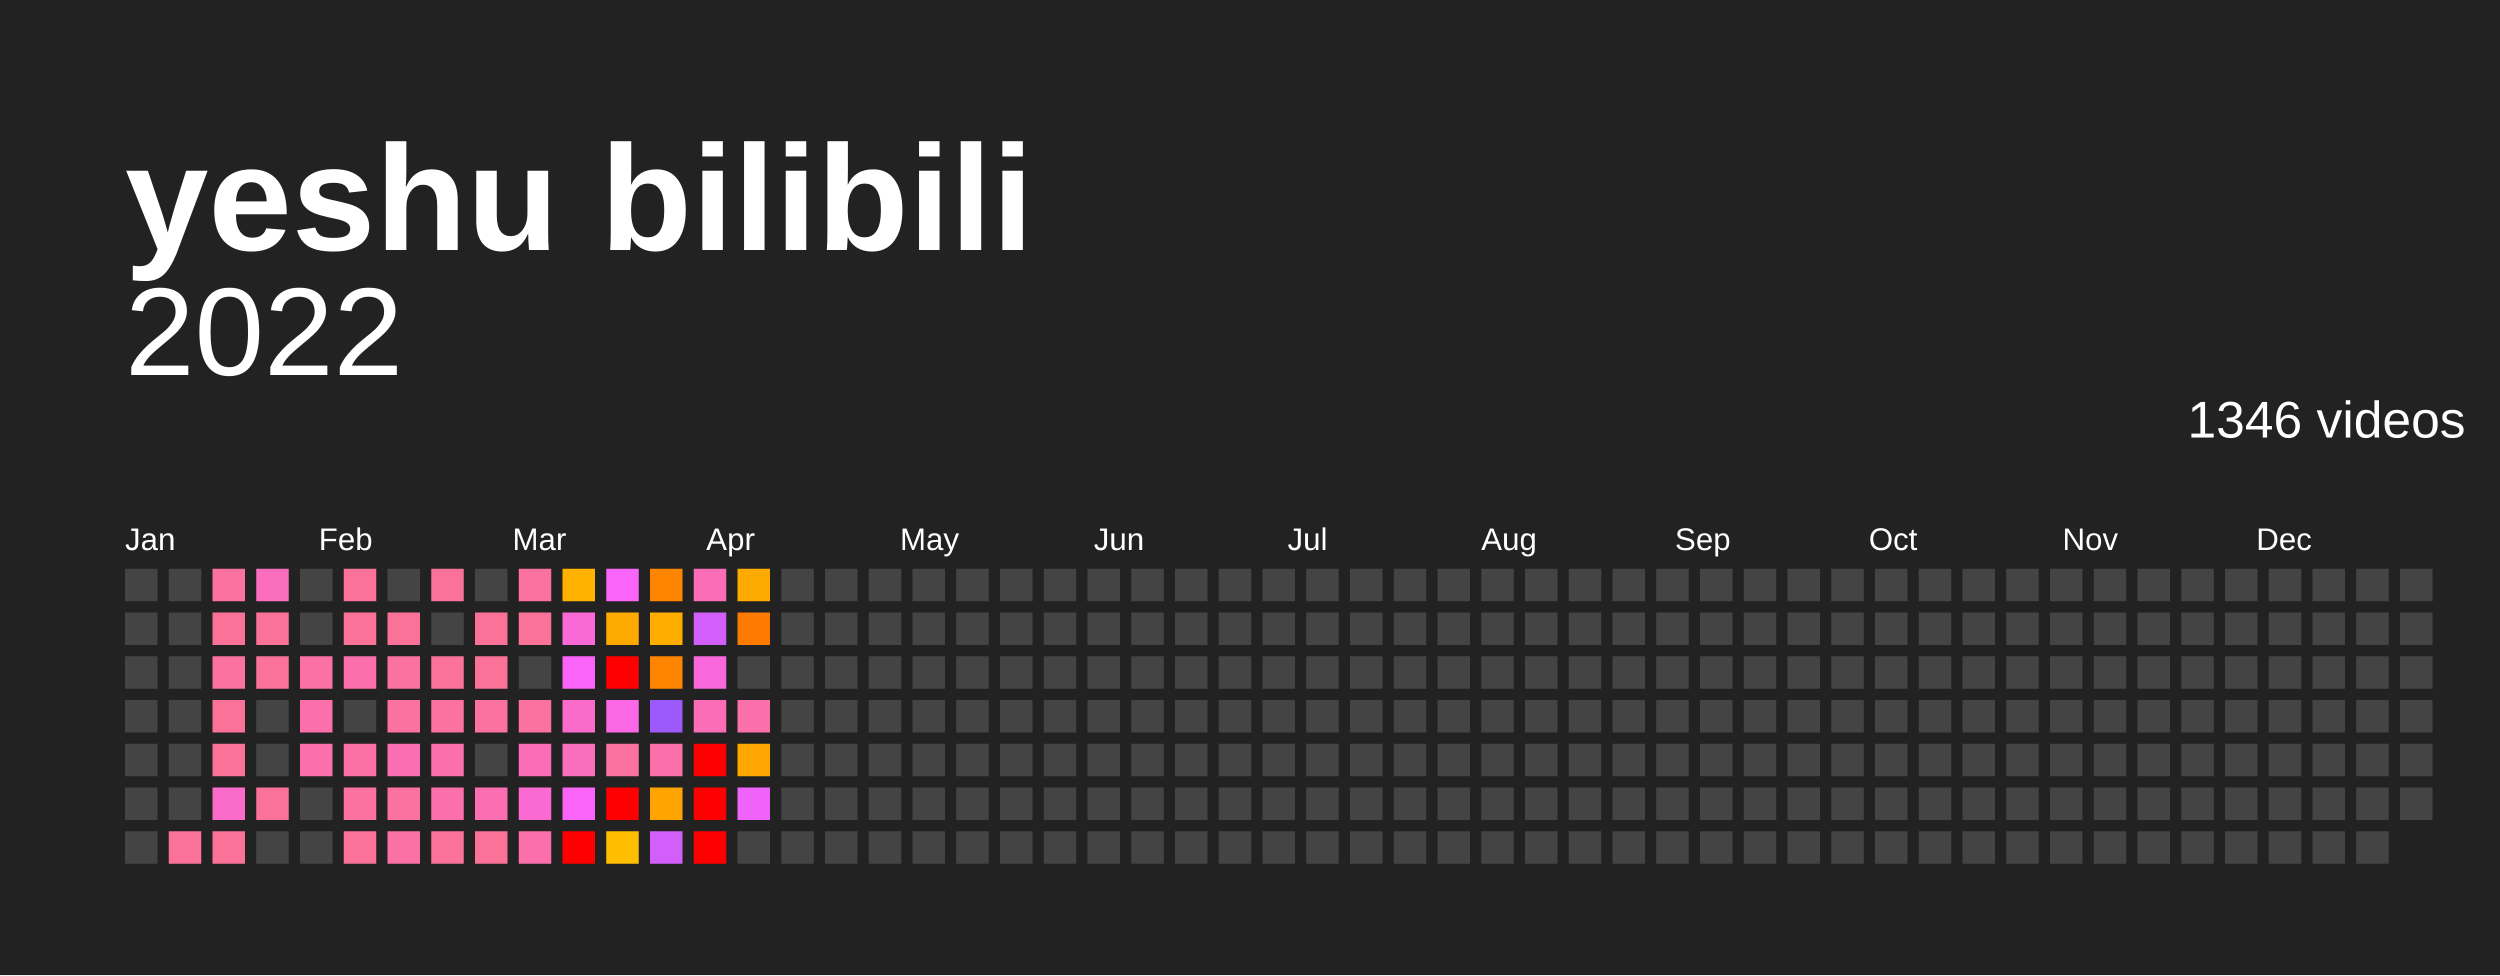
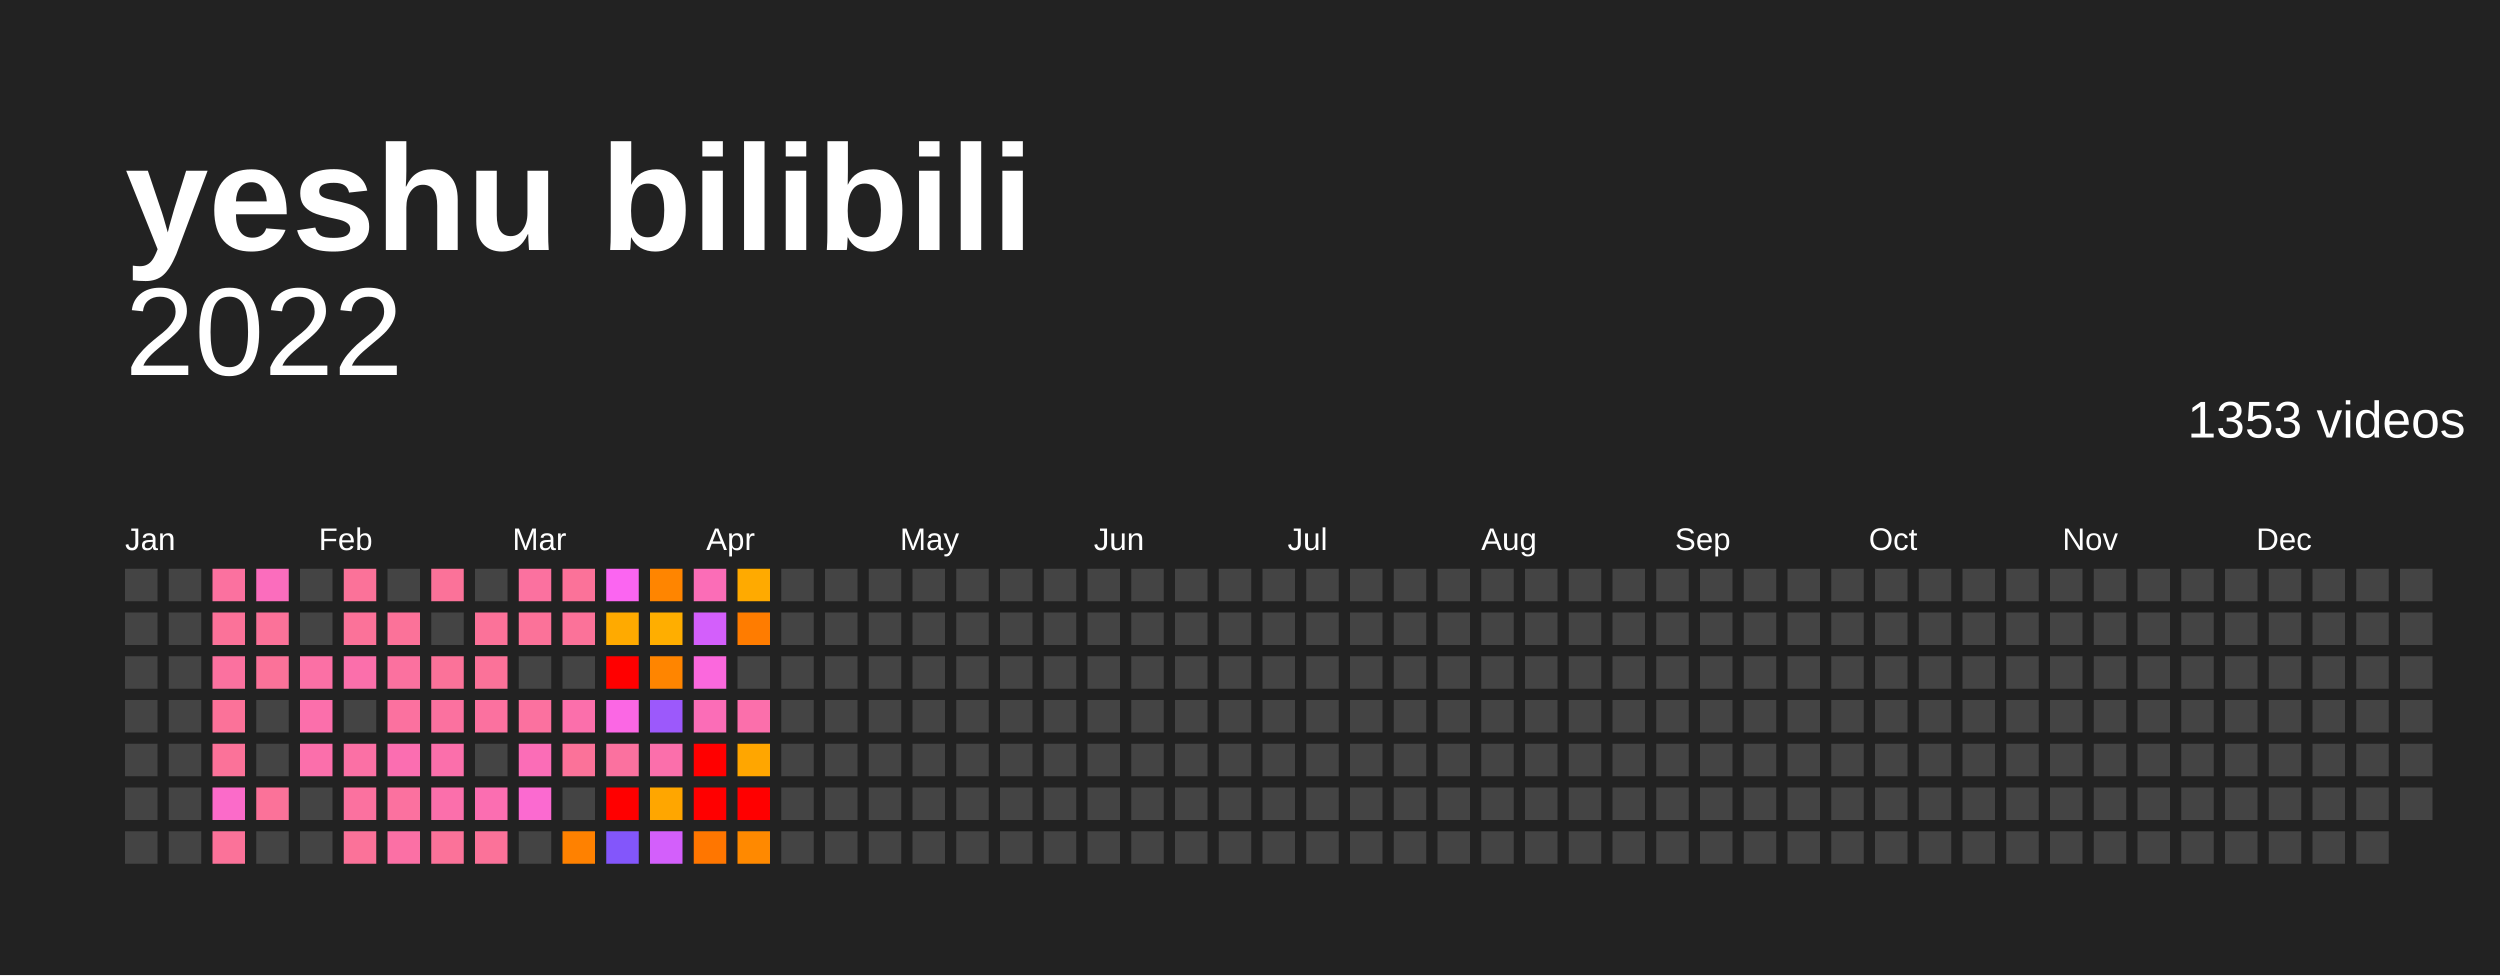
<svg xmlns="http://www.w3.org/2000/svg" baseProfile="full" height="78mm" version="1.1" viewBox="0,0,200,78" width="200mm">
  <defs />
  <rect fill="#222222" height="78" width="200" x="0" y="0" />
  <text fill="#FFFFFF" style="font-size:12px; font-family:Arial; font-weight:bold;" x="10" y="20">yeshu bilibili</text>
  <text alignment-baseline="hanging" fill="#FFFFFF" style="font-size:10.0px; font-family:Arial;" x="10" y="30">2022</text>
-   <text alignment-baseline="hanging" fill="#FFFFFF" style="font-size:4.125px; font-family:Arial;" x="175" y="35">1346 videos</text>
+   <text alignment-baseline="hanging" fill="#FFFFFF" style="font-size:4.125px; font-family:Arial;" x="175" y="35">1353 videos</text>
  <text fill="#FFFFFF" style="font-size:2.5px; font-family:Arial" x="10.0" y="44">Jan</text>
  <text fill="#FFFFFF" style="font-size:2.5px; font-family:Arial" x="25.5" y="44">Feb</text>
  <text fill="#FFFFFF" style="font-size:2.5px; font-family:Arial" x="41.0" y="44">Mar</text>
  <text fill="#FFFFFF" style="font-size:2.5px; font-family:Arial" x="56.5" y="44">Apr</text>
  <text fill="#FFFFFF" style="font-size:2.5px; font-family:Arial" x="72.0" y="44">May</text>
  <text fill="#FFFFFF" style="font-size:2.5px; font-family:Arial" x="87.5" y="44">Jun</text>
  <text fill="#FFFFFF" style="font-size:2.5px; font-family:Arial" x="103.0" y="44">Jul</text>
  <text fill="#FFFFFF" style="font-size:2.5px; font-family:Arial" x="118.5" y="44">Aug</text>
  <text fill="#FFFFFF" style="font-size:2.5px; font-family:Arial" x="134.0" y="44">Sep</text>
  <text fill="#FFFFFF" style="font-size:2.5px; font-family:Arial" x="149.5" y="44">Oct</text>
  <text fill="#FFFFFF" style="font-size:2.5px; font-family:Arial" x="165.0" y="44">Nov</text>
  <text fill="#FFFFFF" style="font-size:2.5px; font-family:Arial" x="180.5" y="44">Dec</text>
  <rect fill="#444444" height="2.6" width="2.6" x="10.0" y="45.5" />
  <rect fill="#444444" height="2.6" width="2.6" x="10.0" y="49.0" />
  <rect fill="#444444" height="2.6" width="2.6" x="10.0" y="52.5" />
  <rect fill="#444444" height="2.6" width="2.6" x="10.0" y="56.0" />
  <rect fill="#444444" height="2.6" width="2.6" x="10.0" y="59.5" />
  <rect fill="#444444" height="2.6" width="2.6" x="10.0" y="63.0" />
  <rect fill="#444444" height="2.6" width="2.6" x="10.0" y="66.5" />
  <rect fill="#444444" height="2.6" width="2.6" x="13.5" y="45.5" />
  <rect fill="#444444" height="2.6" width="2.6" x="13.5" y="49.0" />
  <rect fill="#444444" height="2.6" width="2.6" x="13.5" y="52.5" />
  <rect fill="#444444" height="2.6" width="2.6" x="13.5" y="56.0" />
  <rect fill="#444444" height="2.6" width="2.6" x="13.5" y="59.5" />
  <rect fill="#444444" height="2.6" width="2.6" x="13.5" y="63.0" />
-   <rect fill="#fb7299" height="2.6" width="2.6" x="13.5" y="66.5" />
+   <rect fill="#444444" height="2.6" width="2.6" x="13.5" y="66.5" />
  <rect fill="#fb719f" height="2.6" width="2.6" x="17.0" y="45.5" />
  <rect fill="#fb7299" height="2.6" width="2.6" x="17.0" y="49.0" />
  <rect fill="#fb719f" height="2.6" width="2.6" x="17.0" y="52.5" />
  <rect fill="#fb7299" height="2.6" width="2.6" x="17.0" y="56.0" />
  <rect fill="#fb7299" height="2.6" width="2.6" x="17.0" y="59.5" />
  <rect fill="#fb6bc9" height="2.6" width="2.6" x="17.0" y="63.0" />
  <rect fill="#fb7299" height="2.6" width="2.6" x="17.0" y="66.5" />
  <rect fill="#fb6dbd" height="2.6" width="2.6" x="20.5" y="45.5" />
  <rect fill="#fb7299" height="2.6" width="2.6" x="20.5" y="49.0" />
  <rect fill="#fb7299" height="2.6" width="2.6" x="20.5" y="52.5" />
  <rect fill="#444444" height="2.6" width="2.6" x="20.5" y="56.0" />
  <rect fill="#444444" height="2.6" width="2.6" x="20.5" y="59.5" />
  <rect fill="#fb7299" height="2.6" width="2.6" x="20.5" y="63.0" />
  <rect fill="#444444" height="2.6" width="2.6" x="20.5" y="66.5" />
  <rect fill="#444444" height="2.6" width="2.6" x="24.0" y="45.5" />
  <rect fill="#444444" height="2.6" width="2.6" x="24.0" y="49.0" />
  <rect fill="#fb70a5" height="2.6" width="2.6" x="24.0" y="52.5" />
  <rect fill="#fb6fab" height="2.6" width="2.6" x="24.0" y="56.0" />
  <rect fill="#fb6fab" height="2.6" width="2.6" x="24.0" y="59.5" />
  <rect fill="#444444" height="2.6" width="2.6" x="24.0" y="63.0" />
  <rect fill="#444444" height="2.6" width="2.6" x="24.0" y="66.5" />
  <rect fill="#fb7299" height="2.6" width="2.6" x="27.5" y="45.5" />
  <rect fill="#fb7299" height="2.6" width="2.6" x="27.5" y="49.0" />
  <rect fill="#fb6fab" height="2.6" width="2.6" x="27.5" y="52.5" />
  <rect fill="#444444" height="2.6" width="2.6" x="27.5" y="56.0" />
  <rect fill="#fb70a5" height="2.6" width="2.6" x="27.5" y="59.5" />
  <rect fill="#fb719f" height="2.6" width="2.6" x="27.5" y="63.0" />
  <rect fill="#fb7299" height="2.6" width="2.6" x="27.5" y="66.5" />
  <rect fill="#444444" height="2.6" width="2.6" x="31.0" y="45.5" />
  <rect fill="#fb7299" height="2.6" width="2.6" x="31.0" y="49.0" />
  <rect fill="#fb719f" height="2.6" width="2.6" x="31.0" y="52.5" />
  <rect fill="#fb719f" height="2.6" width="2.6" x="31.0" y="56.0" />
  <rect fill="#fb6eb1" height="2.6" width="2.6" x="31.0" y="59.5" />
  <rect fill="#fb719f" height="2.6" width="2.6" x="31.0" y="63.0" />
  <rect fill="#fb70a5" height="2.6" width="2.6" x="31.0" y="66.5" />
  <rect fill="#fb7299" height="2.6" width="2.6" x="34.5" y="45.5" />
  <rect fill="#444444" height="2.6" width="2.6" x="34.5" y="49.0" />
  <rect fill="#fb7299" height="2.6" width="2.6" x="34.5" y="52.5" />
  <rect fill="#fb719f" height="2.6" width="2.6" x="34.5" y="56.0" />
  <rect fill="#fb6fab" height="2.6" width="2.6" x="34.5" y="59.5" />
  <rect fill="#fb6fab" height="2.6" width="2.6" x="34.5" y="63.0" />
  <rect fill="#fb7299" height="2.6" width="2.6" x="34.5" y="66.5" />
  <rect fill="#444444" height="2.6" width="2.6" x="38.0" y="45.5" />
  <rect fill="#fb7299" height="2.6" width="2.6" x="38.0" y="49.0" />
  <rect fill="#fb7299" height="2.6" width="2.6" x="38.0" y="52.5" />
  <rect fill="#fb719f" height="2.6" width="2.6" x="38.0" y="56.0" />
  <rect fill="#444444" height="2.6" width="2.6" x="38.0" y="59.5" />
  <rect fill="#fb6eb1" height="2.6" width="2.6" x="38.0" y="63.0" />
  <rect fill="#fb7299" height="2.6" width="2.6" x="38.0" y="66.5" />
  <rect fill="#fb719f" height="2.6" width="2.6" x="41.5" y="45.5" />
  <rect fill="#fb7299" height="2.6" width="2.6" x="41.5" y="49.0" />
  <rect fill="#444444" height="2.6" width="2.6" x="41.5" y="52.5" />
  <rect fill="#fb719f" height="2.6" width="2.6" x="41.5" y="56.0" />
  <rect fill="#fb6db7" height="2.6" width="2.6" x="41.5" y="59.5" />
  <rect fill="#fb6ad0" height="2.6" width="2.6" x="41.5" y="63.0" />
-   <rect fill="#fb6fab" height="2.6" width="2.6" x="41.5" y="66.5" />
-   <rect fill="#ffb200" height="2.6" width="2.6" x="45.0" y="45.5" />
-   <rect fill="#fb69d6" height="2.6" width="2.6" x="45.0" y="49.0" />
-   <rect fill="#fb64f8" height="2.6" width="2.6" x="45.0" y="52.5" />
-   <rect fill="#fb6bc9" height="2.6" width="2.6" x="45.0" y="56.0" />
-   <rect fill="#fb6dbd" height="2.6" width="2.6" x="45.0" y="59.5" />
-   <rect fill="#fb64f8" height="2.6" width="2.6" x="45.0" y="63.0" />
-   <rect fill="red" height="2.6" width="2.6" x="45.0" y="66.5" />
-   <rect fill="#fb64f8" height="2.6" width="2.6" x="48.5" y="45.5" />
+   <rect fill="#444444" height="2.6" width="2.6" x="41.5" y="66.5" />
+   <rect fill="#fb7299" height="2.6" width="2.6" x="45.0" y="45.5" />
+   <rect fill="#fb7299" height="2.6" width="2.6" x="45.0" y="49.0" />
+   <rect fill="#444444" height="2.6" width="2.6" x="45.0" y="52.5" />
+   <rect fill="#fb6fab" height="2.6" width="2.6" x="45.0" y="56.0" />
+   <rect fill="#fb7299" height="2.6" width="2.6" x="45.0" y="59.5" />
+   <rect fill="#444444" height="2.6" width="2.6" x="45.0" y="63.0" />
+   <rect fill="#ff8100" height="2.6" width="2.6" x="45.0" y="66.5" />
+   <rect fill="#fb65f1" height="2.6" width="2.6" x="48.5" y="45.5" />
  <rect fill="#ffaa00" height="2.6" width="2.6" x="48.5" y="49.0" />
  <rect fill="red" height="2.6" width="2.6" x="48.5" y="52.5" />
  <rect fill="#fb67e4" height="2.6" width="2.6" x="48.5" y="56.0" />
  <rect fill="#fb719f" height="2.6" width="2.6" x="48.5" y="59.5" />
  <rect fill="red" height="2.6" width="2.6" x="48.5" y="63.0" />
-   <rect fill="#ffbf00" height="2.6" width="2.6" x="48.5" y="66.5" />
+   <rect fill="#8356fb" height="2.6" width="2.6" x="48.5" y="66.5" />
  <rect fill="#ff8500" height="2.6" width="2.6" x="52.0" y="45.5" />
  <rect fill="#ffae00" height="2.6" width="2.6" x="52.0" y="49.0" />
  <rect fill="#ff8500" height="2.6" width="2.6" x="52.0" y="52.5" />
  <rect fill="#9c59fb" height="2.6" width="2.6" x="52.0" y="56.0" />
  <rect fill="#fb6fab" height="2.6" width="2.6" x="52.0" y="59.5" />
-   <rect fill="#ffa400" height="2.6" width="2.6" x="52.0" y="63.0" />
+   <rect fill="#ffa600" height="2.6" width="2.6" x="52.0" y="63.0" />
  <rect fill="#d35ffb" height="2.6" width="2.6" x="52.0" y="66.5" />
  <rect fill="#fb6db7" height="2.6" width="2.6" x="55.5" y="45.5" />
  <rect fill="#d35ffb" height="2.6" width="2.6" x="55.5" y="49.0" />
  <rect fill="#fb68dd" height="2.6" width="2.6" x="55.5" y="52.5" />
  <rect fill="#fb6db7" height="2.6" width="2.6" x="55.5" y="56.0" />
  <rect fill="red" height="2.6" width="2.6" x="55.5" y="59.5" />
  <rect fill="red" height="2.6" width="2.6" x="55.5" y="63.0" />
-   <rect fill="red" height="2.6" width="2.6" x="55.5" y="66.5" />
+   <rect fill="#ff7600" height="2.6" width="2.6" x="55.5" y="66.5" />
  <rect fill="#ffaa00" height="2.6" width="2.6" x="59.0" y="45.5" />
-   <rect fill="#ff7a00" height="2.6" width="2.6" x="59.0" y="49.0" />
+   <rect fill="#ff7c00" height="2.6" width="2.6" x="59.0" y="49.0" />
  <rect fill="#444444" height="2.6" width="2.6" x="59.0" y="52.5" />
  <rect fill="#fb6fab" height="2.6" width="2.6" x="59.0" y="56.0" />
  <rect fill="#ffa600" height="2.6" width="2.6" x="59.0" y="59.5" />
-   <rect fill="#f063fb" height="2.6" width="2.6" x="59.0" y="63.0" />
-   <rect fill="#444444" height="2.6" width="2.6" x="59.0" y="66.5" />
+   <rect fill="red" height="2.6" width="2.6" x="59.0" y="63.0" />
+   <rect fill="#ff8900" height="2.6" width="2.6" x="59.0" y="66.5" />
  <rect fill="#444444" height="2.6" width="2.6" x="62.5" y="45.5" />
  <rect fill="#444444" height="2.6" width="2.6" x="62.5" y="49.0" />
  <rect fill="#444444" height="2.6" width="2.6" x="62.5" y="52.5" />
  <rect fill="#444444" height="2.6" width="2.6" x="62.5" y="56.0" />
  <rect fill="#444444" height="2.6" width="2.6" x="62.5" y="59.5" />
  <rect fill="#444444" height="2.6" width="2.6" x="62.5" y="63.0" />
  <rect fill="#444444" height="2.6" width="2.6" x="62.5" y="66.5" />
  <rect fill="#444444" height="2.6" width="2.6" x="66.0" y="45.5" />
  <rect fill="#444444" height="2.6" width="2.6" x="66.0" y="49.0" />
  <rect fill="#444444" height="2.6" width="2.6" x="66.0" y="52.5" />
  <rect fill="#444444" height="2.6" width="2.6" x="66.0" y="56.0" />
  <rect fill="#444444" height="2.6" width="2.6" x="66.0" y="59.5" />
  <rect fill="#444444" height="2.6" width="2.6" x="66.0" y="63.0" />
  <rect fill="#444444" height="2.6" width="2.6" x="66.0" y="66.5" />
  <rect fill="#444444" height="2.6" width="2.6" x="69.5" y="45.5" />
  <rect fill="#444444" height="2.6" width="2.6" x="69.5" y="49.0" />
  <rect fill="#444444" height="2.6" width="2.6" x="69.5" y="52.5" />
  <rect fill="#444444" height="2.6" width="2.6" x="69.5" y="56.0" />
  <rect fill="#444444" height="2.6" width="2.6" x="69.5" y="59.5" />
  <rect fill="#444444" height="2.6" width="2.6" x="69.5" y="63.0" />
  <rect fill="#444444" height="2.6" width="2.6" x="69.5" y="66.5" />
  <rect fill="#444444" height="2.6" width="2.6" x="73.0" y="45.5" />
  <rect fill="#444444" height="2.6" width="2.6" x="73.0" y="49.0" />
  <rect fill="#444444" height="2.6" width="2.6" x="73.0" y="52.5" />
  <rect fill="#444444" height="2.6" width="2.6" x="73.0" y="56.0" />
  <rect fill="#444444" height="2.6" width="2.6" x="73.0" y="59.5" />
  <rect fill="#444444" height="2.6" width="2.6" x="73.0" y="63.0" />
  <rect fill="#444444" height="2.6" width="2.6" x="73.0" y="66.5" />
  <rect fill="#444444" height="2.6" width="2.6" x="76.5" y="45.5" />
  <rect fill="#444444" height="2.6" width="2.6" x="76.5" y="49.0" />
  <rect fill="#444444" height="2.6" width="2.6" x="76.5" y="52.5" />
  <rect fill="#444444" height="2.6" width="2.6" x="76.5" y="56.0" />
  <rect fill="#444444" height="2.6" width="2.6" x="76.5" y="59.5" />
  <rect fill="#444444" height="2.6" width="2.6" x="76.5" y="63.0" />
  <rect fill="#444444" height="2.6" width="2.6" x="76.5" y="66.5" />
  <rect fill="#444444" height="2.6" width="2.6" x="80.0" y="45.5" />
  <rect fill="#444444" height="2.6" width="2.6" x="80.0" y="49.0" />
  <rect fill="#444444" height="2.6" width="2.6" x="80.0" y="52.5" />
  <rect fill="#444444" height="2.6" width="2.6" x="80.0" y="56.0" />
  <rect fill="#444444" height="2.6" width="2.6" x="80.0" y="59.5" />
  <rect fill="#444444" height="2.6" width="2.6" x="80.0" y="63.0" />
  <rect fill="#444444" height="2.6" width="2.6" x="80.0" y="66.5" />
  <rect fill="#444444" height="2.6" width="2.6" x="83.5" y="45.5" />
  <rect fill="#444444" height="2.6" width="2.6" x="83.5" y="49.0" />
  <rect fill="#444444" height="2.6" width="2.6" x="83.5" y="52.5" />
  <rect fill="#444444" height="2.6" width="2.6" x="83.5" y="56.0" />
  <rect fill="#444444" height="2.6" width="2.6" x="83.5" y="59.5" />
  <rect fill="#444444" height="2.6" width="2.6" x="83.5" y="63.0" />
  <rect fill="#444444" height="2.6" width="2.6" x="83.5" y="66.5" />
  <rect fill="#444444" height="2.6" width="2.6" x="87.0" y="45.5" />
  <rect fill="#444444" height="2.6" width="2.6" x="87.0" y="49.0" />
  <rect fill="#444444" height="2.6" width="2.6" x="87.0" y="52.5" />
  <rect fill="#444444" height="2.6" width="2.6" x="87.0" y="56.0" />
  <rect fill="#444444" height="2.6" width="2.6" x="87.0" y="59.5" />
  <rect fill="#444444" height="2.6" width="2.6" x="87.0" y="63.0" />
  <rect fill="#444444" height="2.6" width="2.6" x="87.0" y="66.5" />
  <rect fill="#444444" height="2.6" width="2.6" x="90.5" y="45.5" />
  <rect fill="#444444" height="2.6" width="2.6" x="90.5" y="49.0" />
  <rect fill="#444444" height="2.6" width="2.6" x="90.5" y="52.5" />
  <rect fill="#444444" height="2.6" width="2.6" x="90.5" y="56.0" />
  <rect fill="#444444" height="2.6" width="2.6" x="90.5" y="59.5" />
  <rect fill="#444444" height="2.6" width="2.6" x="90.5" y="63.0" />
  <rect fill="#444444" height="2.6" width="2.6" x="90.5" y="66.5" />
  <rect fill="#444444" height="2.6" width="2.6" x="94.0" y="45.5" />
  <rect fill="#444444" height="2.6" width="2.6" x="94.0" y="49.0" />
  <rect fill="#444444" height="2.6" width="2.6" x="94.0" y="52.5" />
  <rect fill="#444444" height="2.6" width="2.6" x="94.0" y="56.0" />
  <rect fill="#444444" height="2.6" width="2.6" x="94.0" y="59.5" />
  <rect fill="#444444" height="2.6" width="2.6" x="94.0" y="63.0" />
  <rect fill="#444444" height="2.6" width="2.6" x="94.0" y="66.5" />
  <rect fill="#444444" height="2.6" width="2.6" x="97.5" y="45.5" />
  <rect fill="#444444" height="2.6" width="2.6" x="97.5" y="49.0" />
  <rect fill="#444444" height="2.6" width="2.6" x="97.5" y="52.5" />
  <rect fill="#444444" height="2.6" width="2.6" x="97.5" y="56.0" />
  <rect fill="#444444" height="2.6" width="2.6" x="97.5" y="59.5" />
  <rect fill="#444444" height="2.6" width="2.6" x="97.5" y="63.0" />
  <rect fill="#444444" height="2.6" width="2.6" x="97.5" y="66.5" />
  <rect fill="#444444" height="2.6" width="2.6" x="101.0" y="45.5" />
  <rect fill="#444444" height="2.6" width="2.6" x="101.0" y="49.0" />
  <rect fill="#444444" height="2.6" width="2.6" x="101.0" y="52.5" />
  <rect fill="#444444" height="2.6" width="2.6" x="101.0" y="56.0" />
  <rect fill="#444444" height="2.6" width="2.6" x="101.0" y="59.5" />
  <rect fill="#444444" height="2.6" width="2.6" x="101.0" y="63.0" />
  <rect fill="#444444" height="2.6" width="2.6" x="101.0" y="66.5" />
  <rect fill="#444444" height="2.6" width="2.6" x="104.5" y="45.5" />
  <rect fill="#444444" height="2.6" width="2.6" x="104.5" y="49.0" />
  <rect fill="#444444" height="2.6" width="2.6" x="104.5" y="52.5" />
  <rect fill="#444444" height="2.6" width="2.6" x="104.5" y="56.0" />
  <rect fill="#444444" height="2.6" width="2.6" x="104.5" y="59.5" />
  <rect fill="#444444" height="2.6" width="2.6" x="104.5" y="63.0" />
  <rect fill="#444444" height="2.6" width="2.6" x="104.5" y="66.5" />
  <rect fill="#444444" height="2.6" width="2.6" x="108.0" y="45.5" />
  <rect fill="#444444" height="2.6" width="2.6" x="108.0" y="49.0" />
  <rect fill="#444444" height="2.6" width="2.6" x="108.0" y="52.5" />
  <rect fill="#444444" height="2.6" width="2.6" x="108.0" y="56.0" />
  <rect fill="#444444" height="2.6" width="2.6" x="108.0" y="59.5" />
  <rect fill="#444444" height="2.6" width="2.6" x="108.0" y="63.0" />
  <rect fill="#444444" height="2.6" width="2.6" x="108.0" y="66.5" />
  <rect fill="#444444" height="2.6" width="2.6" x="111.5" y="45.5" />
  <rect fill="#444444" height="2.6" width="2.6" x="111.5" y="49.0" />
  <rect fill="#444444" height="2.6" width="2.6" x="111.5" y="52.5" />
  <rect fill="#444444" height="2.6" width="2.6" x="111.5" y="56.0" />
  <rect fill="#444444" height="2.6" width="2.6" x="111.5" y="59.5" />
  <rect fill="#444444" height="2.6" width="2.6" x="111.5" y="63.0" />
  <rect fill="#444444" height="2.6" width="2.6" x="111.5" y="66.5" />
  <rect fill="#444444" height="2.6" width="2.6" x="115.0" y="45.5" />
  <rect fill="#444444" height="2.6" width="2.6" x="115.0" y="49.0" />
  <rect fill="#444444" height="2.6" width="2.6" x="115.0" y="52.5" />
  <rect fill="#444444" height="2.6" width="2.6" x="115.0" y="56.0" />
  <rect fill="#444444" height="2.6" width="2.6" x="115.0" y="59.5" />
  <rect fill="#444444" height="2.6" width="2.6" x="115.0" y="63.0" />
  <rect fill="#444444" height="2.6" width="2.6" x="115.0" y="66.5" />
  <rect fill="#444444" height="2.6" width="2.6" x="118.5" y="45.5" />
  <rect fill="#444444" height="2.6" width="2.6" x="118.5" y="49.0" />
  <rect fill="#444444" height="2.6" width="2.6" x="118.5" y="52.5" />
  <rect fill="#444444" height="2.6" width="2.6" x="118.5" y="56.0" />
  <rect fill="#444444" height="2.6" width="2.6" x="118.5" y="59.5" />
  <rect fill="#444444" height="2.6" width="2.6" x="118.5" y="63.0" />
  <rect fill="#444444" height="2.6" width="2.6" x="118.5" y="66.5" />
  <rect fill="#444444" height="2.6" width="2.6" x="122.0" y="45.5" />
  <rect fill="#444444" height="2.6" width="2.6" x="122.0" y="49.0" />
  <rect fill="#444444" height="2.6" width="2.6" x="122.0" y="52.5" />
  <rect fill="#444444" height="2.6" width="2.6" x="122.0" y="56.0" />
  <rect fill="#444444" height="2.6" width="2.6" x="122.0" y="59.5" />
  <rect fill="#444444" height="2.6" width="2.6" x="122.0" y="63.0" />
  <rect fill="#444444" height="2.6" width="2.6" x="122.0" y="66.5" />
  <rect fill="#444444" height="2.6" width="2.6" x="125.5" y="45.5" />
  <rect fill="#444444" height="2.6" width="2.6" x="125.5" y="49.0" />
  <rect fill="#444444" height="2.6" width="2.6" x="125.5" y="52.5" />
  <rect fill="#444444" height="2.6" width="2.6" x="125.5" y="56.0" />
  <rect fill="#444444" height="2.6" width="2.6" x="125.5" y="59.5" />
  <rect fill="#444444" height="2.6" width="2.6" x="125.5" y="63.0" />
  <rect fill="#444444" height="2.6" width="2.6" x="125.5" y="66.5" />
  <rect fill="#444444" height="2.6" width="2.6" x="129.0" y="45.5" />
  <rect fill="#444444" height="2.6" width="2.6" x="129.0" y="49.0" />
  <rect fill="#444444" height="2.6" width="2.6" x="129.0" y="52.5" />
  <rect fill="#444444" height="2.6" width="2.6" x="129.0" y="56.0" />
  <rect fill="#444444" height="2.6" width="2.6" x="129.0" y="59.5" />
  <rect fill="#444444" height="2.6" width="2.6" x="129.0" y="63.0" />
  <rect fill="#444444" height="2.6" width="2.6" x="129.0" y="66.5" />
  <rect fill="#444444" height="2.6" width="2.6" x="132.5" y="45.5" />
  <rect fill="#444444" height="2.6" width="2.6" x="132.5" y="49.0" />
  <rect fill="#444444" height="2.6" width="2.6" x="132.5" y="52.5" />
  <rect fill="#444444" height="2.6" width="2.6" x="132.5" y="56.0" />
  <rect fill="#444444" height="2.6" width="2.6" x="132.5" y="59.5" />
  <rect fill="#444444" height="2.6" width="2.6" x="132.5" y="63.0" />
  <rect fill="#444444" height="2.6" width="2.6" x="132.5" y="66.5" />
  <rect fill="#444444" height="2.6" width="2.6" x="136.0" y="45.5" />
  <rect fill="#444444" height="2.6" width="2.6" x="136.0" y="49.0" />
  <rect fill="#444444" height="2.6" width="2.6" x="136.0" y="52.5" />
  <rect fill="#444444" height="2.6" width="2.6" x="136.0" y="56.0" />
  <rect fill="#444444" height="2.6" width="2.6" x="136.0" y="59.5" />
  <rect fill="#444444" height="2.6" width="2.6" x="136.0" y="63.0" />
  <rect fill="#444444" height="2.6" width="2.6" x="136.0" y="66.5" />
  <rect fill="#444444" height="2.6" width="2.6" x="139.5" y="45.5" />
  <rect fill="#444444" height="2.6" width="2.6" x="139.5" y="49.0" />
  <rect fill="#444444" height="2.6" width="2.6" x="139.5" y="52.5" />
  <rect fill="#444444" height="2.6" width="2.6" x="139.5" y="56.0" />
  <rect fill="#444444" height="2.6" width="2.6" x="139.5" y="59.5" />
  <rect fill="#444444" height="2.6" width="2.6" x="139.5" y="63.0" />
  <rect fill="#444444" height="2.6" width="2.6" x="139.5" y="66.5" />
  <rect fill="#444444" height="2.6" width="2.6" x="143.0" y="45.5" />
  <rect fill="#444444" height="2.6" width="2.6" x="143.0" y="49.0" />
  <rect fill="#444444" height="2.6" width="2.6" x="143.0" y="52.5" />
  <rect fill="#444444" height="2.6" width="2.6" x="143.0" y="56.0" />
  <rect fill="#444444" height="2.6" width="2.6" x="143.0" y="59.5" />
  <rect fill="#444444" height="2.6" width="2.6" x="143.0" y="63.0" />
  <rect fill="#444444" height="2.6" width="2.6" x="143.0" y="66.5" />
  <rect fill="#444444" height="2.6" width="2.6" x="146.5" y="45.5" />
  <rect fill="#444444" height="2.6" width="2.6" x="146.5" y="49.0" />
  <rect fill="#444444" height="2.6" width="2.6" x="146.5" y="52.5" />
  <rect fill="#444444" height="2.6" width="2.6" x="146.5" y="56.0" />
  <rect fill="#444444" height="2.6" width="2.6" x="146.5" y="59.5" />
  <rect fill="#444444" height="2.6" width="2.6" x="146.5" y="63.0" />
  <rect fill="#444444" height="2.6" width="2.6" x="146.5" y="66.5" />
  <rect fill="#444444" height="2.6" width="2.6" x="150.0" y="45.5" />
  <rect fill="#444444" height="2.6" width="2.6" x="150.0" y="49.0" />
  <rect fill="#444444" height="2.6" width="2.6" x="150.0" y="52.5" />
  <rect fill="#444444" height="2.6" width="2.6" x="150.0" y="56.0" />
  <rect fill="#444444" height="2.6" width="2.6" x="150.0" y="59.5" />
  <rect fill="#444444" height="2.6" width="2.6" x="150.0" y="63.0" />
  <rect fill="#444444" height="2.6" width="2.6" x="150.0" y="66.5" />
  <rect fill="#444444" height="2.6" width="2.6" x="153.5" y="45.5" />
  <rect fill="#444444" height="2.6" width="2.6" x="153.5" y="49.0" />
  <rect fill="#444444" height="2.6" width="2.6" x="153.5" y="52.5" />
  <rect fill="#444444" height="2.6" width="2.6" x="153.5" y="56.0" />
  <rect fill="#444444" height="2.6" width="2.6" x="153.5" y="59.5" />
  <rect fill="#444444" height="2.6" width="2.6" x="153.5" y="63.0" />
  <rect fill="#444444" height="2.6" width="2.6" x="153.5" y="66.5" />
  <rect fill="#444444" height="2.6" width="2.6" x="157.0" y="45.5" />
  <rect fill="#444444" height="2.6" width="2.6" x="157.0" y="49.0" />
  <rect fill="#444444" height="2.6" width="2.6" x="157.0" y="52.5" />
  <rect fill="#444444" height="2.6" width="2.6" x="157.0" y="56.0" />
  <rect fill="#444444" height="2.6" width="2.6" x="157.0" y="59.5" />
  <rect fill="#444444" height="2.6" width="2.6" x="157.0" y="63.0" />
  <rect fill="#444444" height="2.6" width="2.6" x="157.0" y="66.5" />
  <rect fill="#444444" height="2.6" width="2.6" x="160.5" y="45.5" />
  <rect fill="#444444" height="2.6" width="2.6" x="160.5" y="49.0" />
  <rect fill="#444444" height="2.6" width="2.6" x="160.5" y="52.5" />
  <rect fill="#444444" height="2.6" width="2.6" x="160.5" y="56.0" />
  <rect fill="#444444" height="2.6" width="2.6" x="160.5" y="59.5" />
  <rect fill="#444444" height="2.6" width="2.6" x="160.5" y="63.0" />
  <rect fill="#444444" height="2.6" width="2.6" x="160.5" y="66.5" />
  <rect fill="#444444" height="2.6" width="2.6" x="164.0" y="45.5" />
  <rect fill="#444444" height="2.6" width="2.6" x="164.0" y="49.0" />
  <rect fill="#444444" height="2.6" width="2.6" x="164.0" y="52.5" />
  <rect fill="#444444" height="2.6" width="2.6" x="164.0" y="56.0" />
  <rect fill="#444444" height="2.6" width="2.6" x="164.0" y="59.5" />
  <rect fill="#444444" height="2.6" width="2.6" x="164.0" y="63.0" />
  <rect fill="#444444" height="2.6" width="2.6" x="164.0" y="66.5" />
  <rect fill="#444444" height="2.6" width="2.6" x="167.5" y="45.5" />
  <rect fill="#444444" height="2.6" width="2.6" x="167.5" y="49.0" />
  <rect fill="#444444" height="2.6" width="2.6" x="167.5" y="52.5" />
  <rect fill="#444444" height="2.6" width="2.6" x="167.5" y="56.0" />
  <rect fill="#444444" height="2.6" width="2.6" x="167.5" y="59.5" />
  <rect fill="#444444" height="2.6" width="2.6" x="167.5" y="63.0" />
  <rect fill="#444444" height="2.6" width="2.6" x="167.5" y="66.5" />
  <rect fill="#444444" height="2.6" width="2.6" x="171.0" y="45.5" />
  <rect fill="#444444" height="2.6" width="2.6" x="171.0" y="49.0" />
  <rect fill="#444444" height="2.6" width="2.6" x="171.0" y="52.5" />
  <rect fill="#444444" height="2.6" width="2.6" x="171.0" y="56.0" />
  <rect fill="#444444" height="2.6" width="2.6" x="171.0" y="59.5" />
  <rect fill="#444444" height="2.6" width="2.6" x="171.0" y="63.0" />
  <rect fill="#444444" height="2.6" width="2.6" x="171.0" y="66.5" />
  <rect fill="#444444" height="2.6" width="2.6" x="174.5" y="45.5" />
  <rect fill="#444444" height="2.6" width="2.6" x="174.5" y="49.0" />
  <rect fill="#444444" height="2.6" width="2.6" x="174.5" y="52.5" />
  <rect fill="#444444" height="2.6" width="2.6" x="174.5" y="56.0" />
  <rect fill="#444444" height="2.6" width="2.6" x="174.5" y="59.5" />
  <rect fill="#444444" height="2.6" width="2.6" x="174.5" y="63.0" />
  <rect fill="#444444" height="2.6" width="2.6" x="174.5" y="66.5" />
  <rect fill="#444444" height="2.6" width="2.6" x="178.0" y="45.5" />
  <rect fill="#444444" height="2.6" width="2.6" x="178.0" y="49.0" />
  <rect fill="#444444" height="2.6" width="2.6" x="178.0" y="52.5" />
  <rect fill="#444444" height="2.6" width="2.6" x="178.0" y="56.0" />
  <rect fill="#444444" height="2.6" width="2.6" x="178.0" y="59.5" />
  <rect fill="#444444" height="2.6" width="2.6" x="178.0" y="63.0" />
  <rect fill="#444444" height="2.6" width="2.6" x="178.0" y="66.5" />
  <rect fill="#444444" height="2.6" width="2.6" x="181.5" y="45.5" />
  <rect fill="#444444" height="2.6" width="2.6" x="181.5" y="49.0" />
  <rect fill="#444444" height="2.6" width="2.6" x="181.5" y="52.5" />
  <rect fill="#444444" height="2.6" width="2.6" x="181.5" y="56.0" />
  <rect fill="#444444" height="2.6" width="2.6" x="181.5" y="59.5" />
  <rect fill="#444444" height="2.6" width="2.6" x="181.5" y="63.0" />
  <rect fill="#444444" height="2.6" width="2.6" x="181.5" y="66.5" />
  <rect fill="#444444" height="2.6" width="2.6" x="185.0" y="45.5" />
  <rect fill="#444444" height="2.6" width="2.6" x="185.0" y="49.0" />
  <rect fill="#444444" height="2.6" width="2.6" x="185.0" y="52.5" />
  <rect fill="#444444" height="2.6" width="2.6" x="185.0" y="56.0" />
  <rect fill="#444444" height="2.6" width="2.6" x="185.0" y="59.5" />
  <rect fill="#444444" height="2.6" width="2.6" x="185.0" y="63.0" />
  <rect fill="#444444" height="2.6" width="2.6" x="185.0" y="66.5" />
  <rect fill="#444444" height="2.6" width="2.6" x="188.5" y="45.5" />
  <rect fill="#444444" height="2.6" width="2.6" x="188.5" y="49.0" />
  <rect fill="#444444" height="2.6" width="2.6" x="188.5" y="52.5" />
  <rect fill="#444444" height="2.6" width="2.6" x="188.5" y="56.0" />
  <rect fill="#444444" height="2.6" width="2.6" x="188.5" y="59.5" />
  <rect fill="#444444" height="2.6" width="2.6" x="188.5" y="63.0" />
  <rect fill="#444444" height="2.6" width="2.6" x="188.5" y="66.5" />
  <rect fill="#444444" height="2.6" width="2.6" x="192.0" y="45.5" />
  <rect fill="#444444" height="2.6" width="2.6" x="192.0" y="49.0" />
  <rect fill="#444444" height="2.6" width="2.6" x="192.0" y="52.5" />
  <rect fill="#444444" height="2.6" width="2.6" x="192.0" y="56.0" />
  <rect fill="#444444" height="2.6" width="2.6" x="192.0" y="59.5" />
  <rect fill="#444444" height="2.6" width="2.6" x="192.0" y="63.0" />
</svg>
